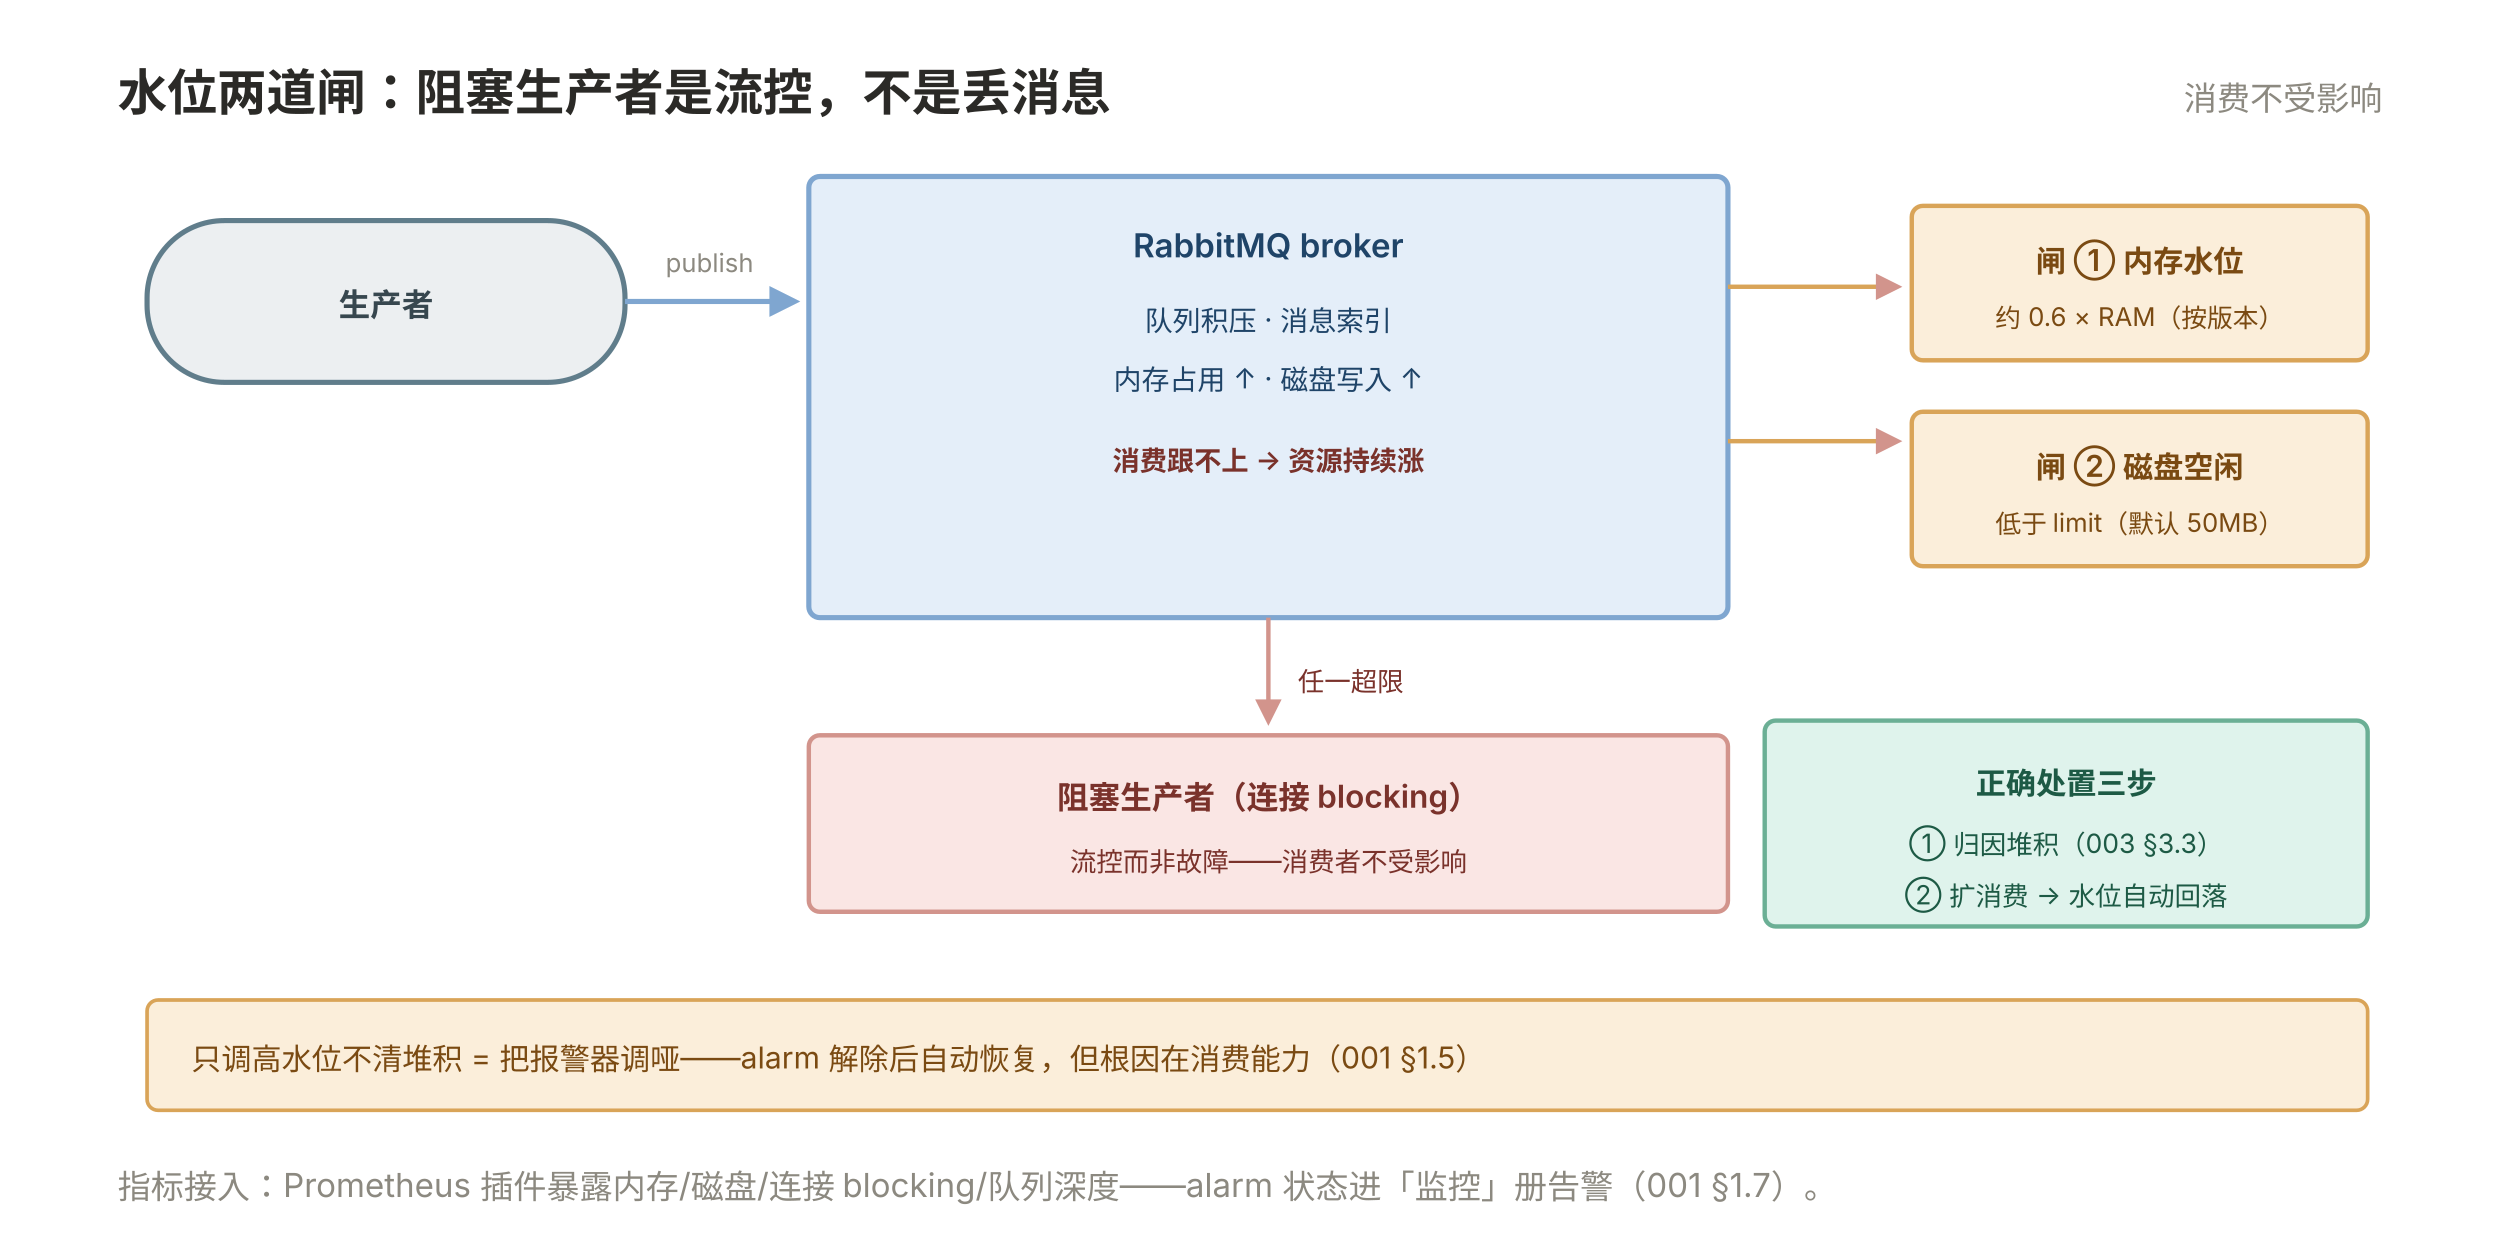
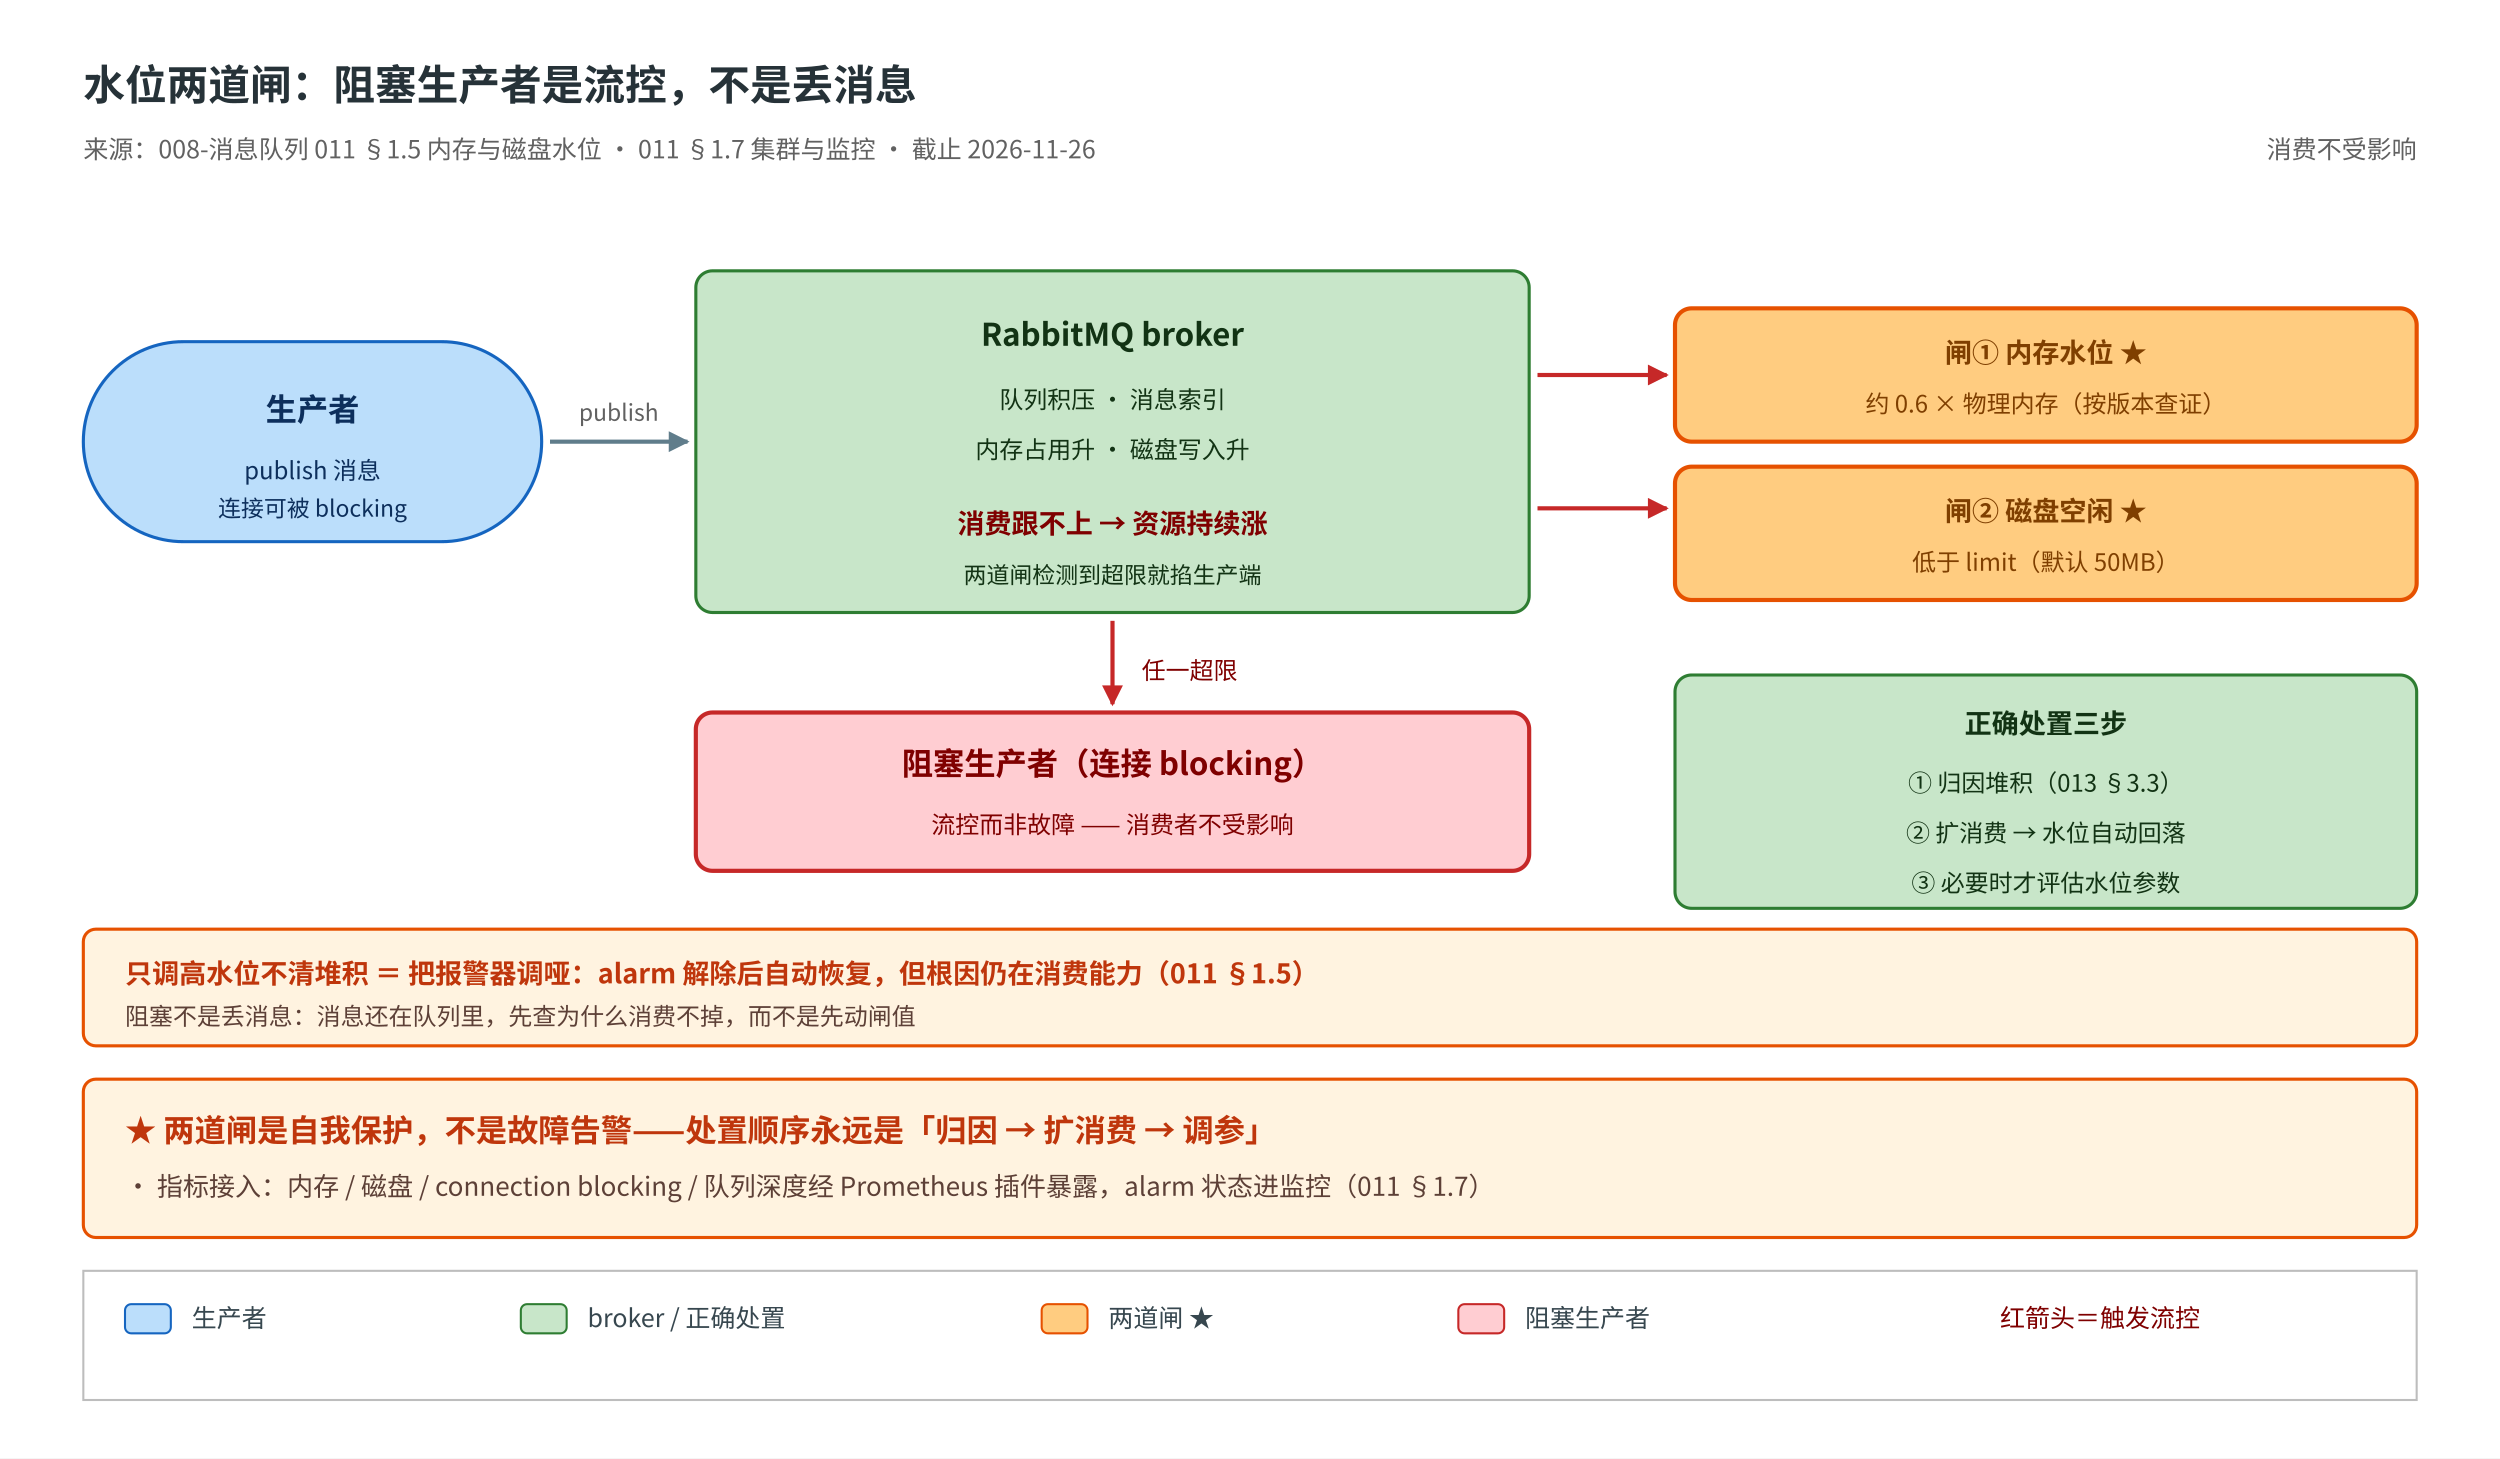
- <svg xmlns="http://www.w3.org/2000/svg" viewBox="0 0 1200 600.0" width="1200" height="600.0" font-family="-apple-system, 'Segoe UI', 'Microsoft YaHei', 'PingFang SC', sans-serif">
-   <g transform="scale(1.764706)">
-     <rect width="680" height="340" fill="#FFFFFF" />
-     <text x="32" y="30" font-size="13.5" font-weight="600" fill="#2B2A27">水位两道闸：阻塞生产者是流控，不是丢消息</text>
-     <text x="648" y="30" font-size="9" fill="#8C8980" text-anchor="end">消费不受影响</text>
-     <defs>
-       <marker id="m1bBlue" viewBox="0 0 10 10" refX="8" refY="5" markerWidth="6" markerHeight="6" orient="auto">
-         <path d="M0,0 L10,5 L0,10 z" fill="#7FA6D0" />
-       </marker>
-       <marker id="m1bRed" viewBox="0 0 10 10" refX="8" refY="5" markerWidth="6" markerHeight="6" orient="auto">
-         <path d="M0,0 L10,5 L0,10 z" fill="#D2948C" />
-       </marker>
-     </defs>
-     <rect x="40" y="60" width="130" height="44" rx="21" fill="#ECEFF1" stroke="#607D8B" stroke-width="1.4" />
-     <text x="105" y="86" font-size="8.6" font-weight="600" fill="#37474F" text-anchor="middle">生产者</text>
-     <line x1="170" y1="82" x2="216" y2="82" stroke="#7FA6D0" stroke-width="1.4" marker-end="url(#m1bBlue)" />
-     <text x="193" y="74" font-size="7" fill="#8C8980" text-anchor="middle">publish</text>
-     <rect x="220" y="48" width="250" height="120" rx="3" fill="#E4EEF9" stroke="#7FA6D0" stroke-width="1.4" />
-     <text x="345" y="70" font-size="9" font-weight="600" fill="#1F4468" text-anchor="middle">RabbitMQ broker</text>
-     <text x="345" y="90" font-size="7.6" fill="#1F4468" text-anchor="middle">队列积压 · 消息索引</text>
-     <text x="345" y="106" font-size="7.6" fill="#1F4468" text-anchor="middle">内存占用 ↑ · 磁盘写入 ↑</text>
-     <text x="345" y="128" font-size="7.4" font-weight="600" fill="#7A322B" text-anchor="middle">消费跟不上 → 资源持续涨</text>
-     <line x1="470" y1="78" x2="516" y2="78" stroke="#D9A458" stroke-width="1.2" marker-end="url(#m1bRed)" />
-     <line x1="470" y1="120" x2="516" y2="120" stroke="#D9A458" stroke-width="1.2" marker-end="url(#m1bRed)" />
-     <rect x="520" y="56" width="124" height="42" rx="3" fill="#FBEEDA" stroke="#D9A458" stroke-width="1.2" />
-     <text x="582" y="74" font-size="8.2" font-weight="600" fill="#7A4A12" text-anchor="middle">闸 ① 内存水位</text>
-     <text x="582" y="89" font-size="7" fill="#7A4A12" text-anchor="middle">约 0.6 × RAM（按版本）</text>
-     <rect x="520" y="112" width="124" height="42" rx="3" fill="#FBEEDA" stroke="#D9A458" stroke-width="1.2" />
-     <text x="582" y="130" font-size="8.2" font-weight="600" fill="#7A4A12" text-anchor="middle">闸 ② 磁盘空闲</text>
-     <text x="582" y="145" font-size="7" fill="#7A4A12" text-anchor="middle">低于 limit（默认 50MB）</text>
-     <line x1="345" y1="168" x2="345" y2="196" stroke="#D2948C" stroke-width="1.2" marker-end="url(#m1bRed)" />
-     <text x="353" y="188" font-size="7.2" fill="#7A322B">任一超限</text>
-     <rect x="220" y="200" width="250" height="48" rx="3" fill="#FAE6E4" stroke="#D2948C" stroke-width="1.2" />
-     <text x="345" y="220" font-size="8.6" font-weight="600" fill="#7A322B" text-anchor="middle">阻塞生产者（连接 blocking）</text>
-     <text x="345" y="237" font-size="7.2" fill="#7A322B" text-anchor="middle">流控而非故障——消费者不受影响</text>
-     <rect x="480" y="196" width="164" height="56" rx="3" fill="#DFF3EC" stroke="#6BAF95" stroke-width="1.2" />
-     <text x="562" y="216" font-size="8.2" font-weight="600" fill="#1D5A45" text-anchor="middle">正确处置三步</text>
-     <text x="562" y="232" font-size="7.2" fill="#1D5A45" text-anchor="middle">① 归因堆积（003 §3.3）</text>
-     <text x="562" y="246" font-size="7.2" fill="#1D5A45" text-anchor="middle">② 扩消费 → 水位自动回落</text>
-     <rect x="40" y="272" width="604" height="30" rx="3" fill="#FBEEDA" stroke="#D9A458" stroke-width="1" />
-     <text x="52" y="291" font-size="8.2" fill="#7A4A12">只调高水位不清堆积 = 把报警器调哑——alarm 解除后自动恢复，但根因在消费能力（001 §1.5）</text>
-     <text x="32" y="326" font-size="9" fill="#8C8980">指标接入：Prometheus 插件暴露内存/磁盘/连接 blocking/队列深度——alarm 状态进「监控」册告警（001 §1.7）。</text>
-   </g>
+ <svg xmlns="http://www.w3.org/2000/svg" viewBox="0 0 1200 700" font-family="'Microsoft YaHei','PingFang SC','Noto Sans CJK SC',sans-serif">
+   <rect x="0" y="0" width="1200" height="700" fill="#ffffff" />
+   <defs>
+     <marker id="arrow" viewBox="0 0 10 10" refX="9" refY="5" markerWidth="10" markerHeight="10" markerUnits="userSpaceOnUse" orient="auto-start-reverse">
+       <path d="M 0 0 L 10 5 L 0 10 z" fill="#607d8b" />
+     </marker>
+     <marker id="arrowRed" viewBox="0 0 10 10" refX="9" refY="5" markerWidth="10" markerHeight="10" markerUnits="userSpaceOnUse" orient="auto-start-reverse">
+       <path d="M 0 0 L 10 5 L 0 10 z" fill="#c62828" />
+     </marker>
+   </defs>
+   <text x="40" y="48" font-size="20" font-weight="bold" fill="#263238">水位两道闸：阻塞生产者是流控，不是丢消息</text>
+   <text x="40" y="76" font-size="12" fill="#616161">来源：008-消息队列 011 §1.5 内存与磁盘水位 · 011 §1.7 集群与监控 · 截止 2026-11-26</text>
+   <text x="1160" y="76" font-size="12" fill="#616161" text-anchor="end">消费不受影响</text>
+   <rect x="40" y="164" width="220" height="96" rx="48" fill="#bbdefb" stroke="#1565c0" stroke-width="1.5" />
+   <text x="150" y="202" font-size="15" font-weight="bold" fill="#0d2f5c" text-anchor="middle">生产者</text>
+   <text x="150" y="230" font-size="11.5" fill="#0d2f5c" text-anchor="middle">publish 消息</text>
+   <text x="150" y="248" font-size="11" fill="#0d2f5c" text-anchor="middle">连接可被 blocking</text>
+   <line x1="264" y1="212" x2="330" y2="212" stroke="#607d8b" stroke-width="2" marker-end="url(#arrow)" />
+   <text x="297" y="202" font-size="11" fill="#616161" text-anchor="middle">publish</text>
+   <rect x="334" y="130" width="400" height="164" rx="8" fill="#c8e6c9" stroke="#2e7d32" stroke-width="1.5" />
+   <text x="534" y="166" font-size="15" font-weight="bold" fill="#123314" text-anchor="middle">RabbitMQ broker</text>
+   <text x="534" y="196" font-size="11.5" fill="#123314" text-anchor="middle">队列积压 · 消息索引</text>
+   <text x="534" y="220" font-size="11.5" fill="#123314" text-anchor="middle">内存占用升 · 磁盘写入升</text>
+   <text x="534" y="256" font-size="13" font-weight="bold" fill="#7f0000" text-anchor="middle">消费跟不上 → 资源持续涨</text>
+   <text x="534" y="280" font-size="11" fill="#123314" text-anchor="middle">两道闸检测到超限就掐生产端</text>
+   <line x1="738" y1="180" x2="800" y2="180" stroke="#c62828" stroke-width="2" marker-end="url(#arrowRed)" />
+   <line x1="738" y1="244" x2="800" y2="244" stroke="#c62828" stroke-width="2" marker-end="url(#arrowRed)" />
+   <rect x="804" y="148" width="356" height="64" rx="8" fill="#ffcc80" stroke="#e65100" stroke-width="2" />
+   <text x="982" y="174" font-size="13" font-weight="bold" fill="#7f3f00" text-anchor="middle">闸① 内存水位 ★</text>
+   <text x="982" y="198" font-size="11.5" fill="#7f3f00" text-anchor="middle">约 0.6 × 物理内存（按版本查证）</text>
+   <rect x="804" y="224" width="356" height="64" rx="8" fill="#ffcc80" stroke="#e65100" stroke-width="2" />
+   <text x="982" y="250" font-size="13" font-weight="bold" fill="#7f3f00" text-anchor="middle">闸② 磁盘空闲 ★</text>
+   <text x="982" y="274" font-size="11.5" fill="#7f3f00" text-anchor="middle">低于 limit（默认 50MB）</text>
+   <line x1="534" y1="298" x2="534" y2="338" stroke="#c62828" stroke-width="2" marker-end="url(#arrowRed)" />
+   <text x="548" y="326" font-size="11.5" fill="#7f0000">任一超限</text>
+   <rect x="334" y="342" width="400" height="76" rx="8" fill="#ffcdd2" stroke="#c62828" stroke-width="2" />
+   <text x="534" y="372" font-size="15" font-weight="bold" fill="#7f0000" text-anchor="middle">阻塞生产者（连接 blocking）</text>
+   <text x="534" y="400" font-size="11.5" fill="#7f0000" text-anchor="middle">流控而非故障 —— 消费者不受影响</text>
+   <rect x="804" y="324" width="356" height="112" rx="8" fill="#c8e6c9" stroke="#2e7d32" stroke-width="1.5" />
+   <text x="982" y="352" font-size="13" font-weight="bold" fill="#123314" text-anchor="middle">正确处置三步</text>
+   <text x="982" y="380" font-size="11.5" fill="#123314" text-anchor="middle">① 归因堆积（013 §3.3）</text>
+   <text x="982" y="404" font-size="11.5" fill="#123314" text-anchor="middle">② 扩消费 → 水位自动回落</text>
+   <text x="982" y="428" font-size="11.5" fill="#123314" text-anchor="middle">③ 必要时才评估水位参数</text>
+   <rect x="40" y="446" width="1120" height="56" rx="6" fill="#fff3e0" stroke="#e65100" stroke-width="1.5" />
+   <text x="60" y="472" font-size="13" font-weight="bold" fill="#bf360c">只调高水位不清堆积 ＝ 把报警器调哑：alarm 解除后自动恢复，但根因仍在消费能力（011 §1.5）</text>
+   <text x="60" y="492" font-size="11.5" fill="#5d4037">阻塞不是丢消息：消息还在队列里，先查为什么消费不掉，而不是先动闸值</text>
+   <rect x="40" y="518" width="1120" height="76" rx="6" fill="#fff3e0" stroke="#e65100" stroke-width="1.5" />
+   <text x="60" y="548" font-size="15" font-weight="bold" fill="#bf360c">★ 两道闸是自我保护，不是故障告警——处置顺序永远是「归因 → 扩消费 → 调参」</text>
+   <text x="60" y="574" font-size="12.5" fill="#5d4037">· 指标接入：内存 / 磁盘 / connection blocking / 队列深度经 Prometheus 插件暴露，alarm 状态进监控（011 §1.7）</text>
+   <rect x="40" y="610" width="1120" height="62" fill="#ffffff" stroke="#bdbdbd" stroke-width="1" />
+   <rect x="60" y="626" width="22" height="14" rx="3" fill="#bbdefb" stroke="#1565c0" stroke-width="1" />
+   <text x="92" y="637" font-size="12" fill="#37474f">生产者</text>
+   <rect x="250" y="626" width="22" height="14" rx="3" fill="#c8e6c9" stroke="#2e7d32" stroke-width="1" />
+   <text x="282" y="637" font-size="12" fill="#37474f">broker / 正确处置</text>
+   <rect x="500" y="626" width="22" height="14" rx="3" fill="#ffcc80" stroke="#e65100" stroke-width="1" />
+   <text x="532" y="637" font-size="12" fill="#37474f">两道闸 ★</text>
+   <rect x="700" y="626" width="22" height="14" rx="3" fill="#ffcdd2" stroke="#c62828" stroke-width="1" />
+   <text x="732" y="637" font-size="12" fill="#37474f">阻塞生产者</text>
+   <text x="960" y="637" font-size="12" fill="#7f0000">红箭头＝触发流控</text>
</svg>
